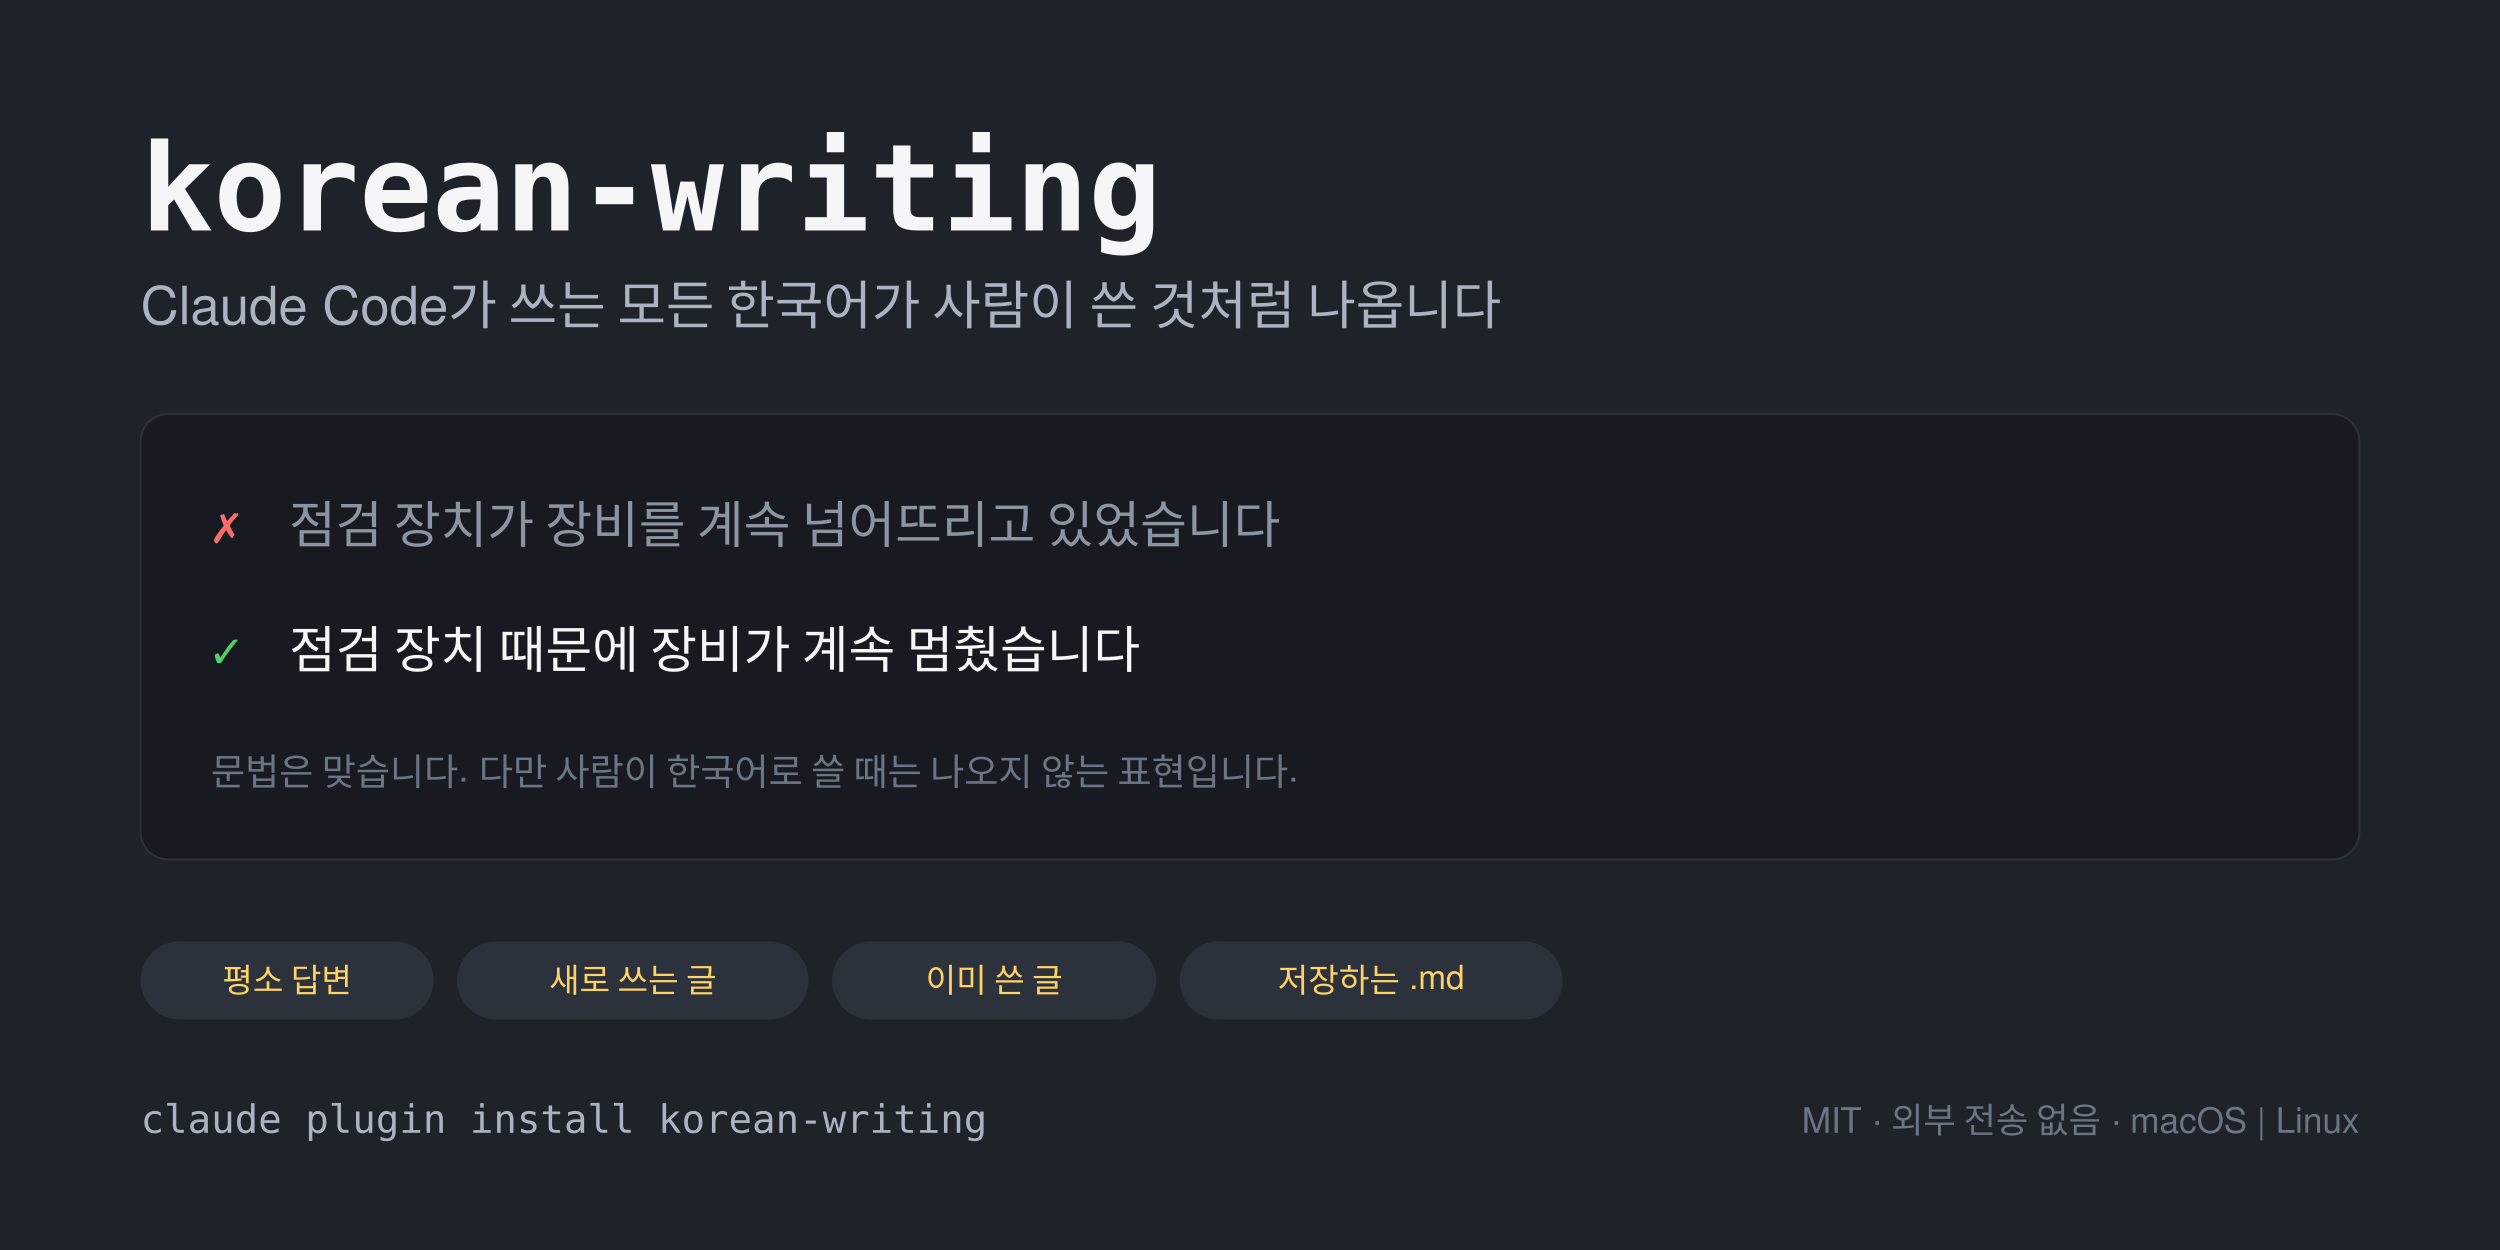
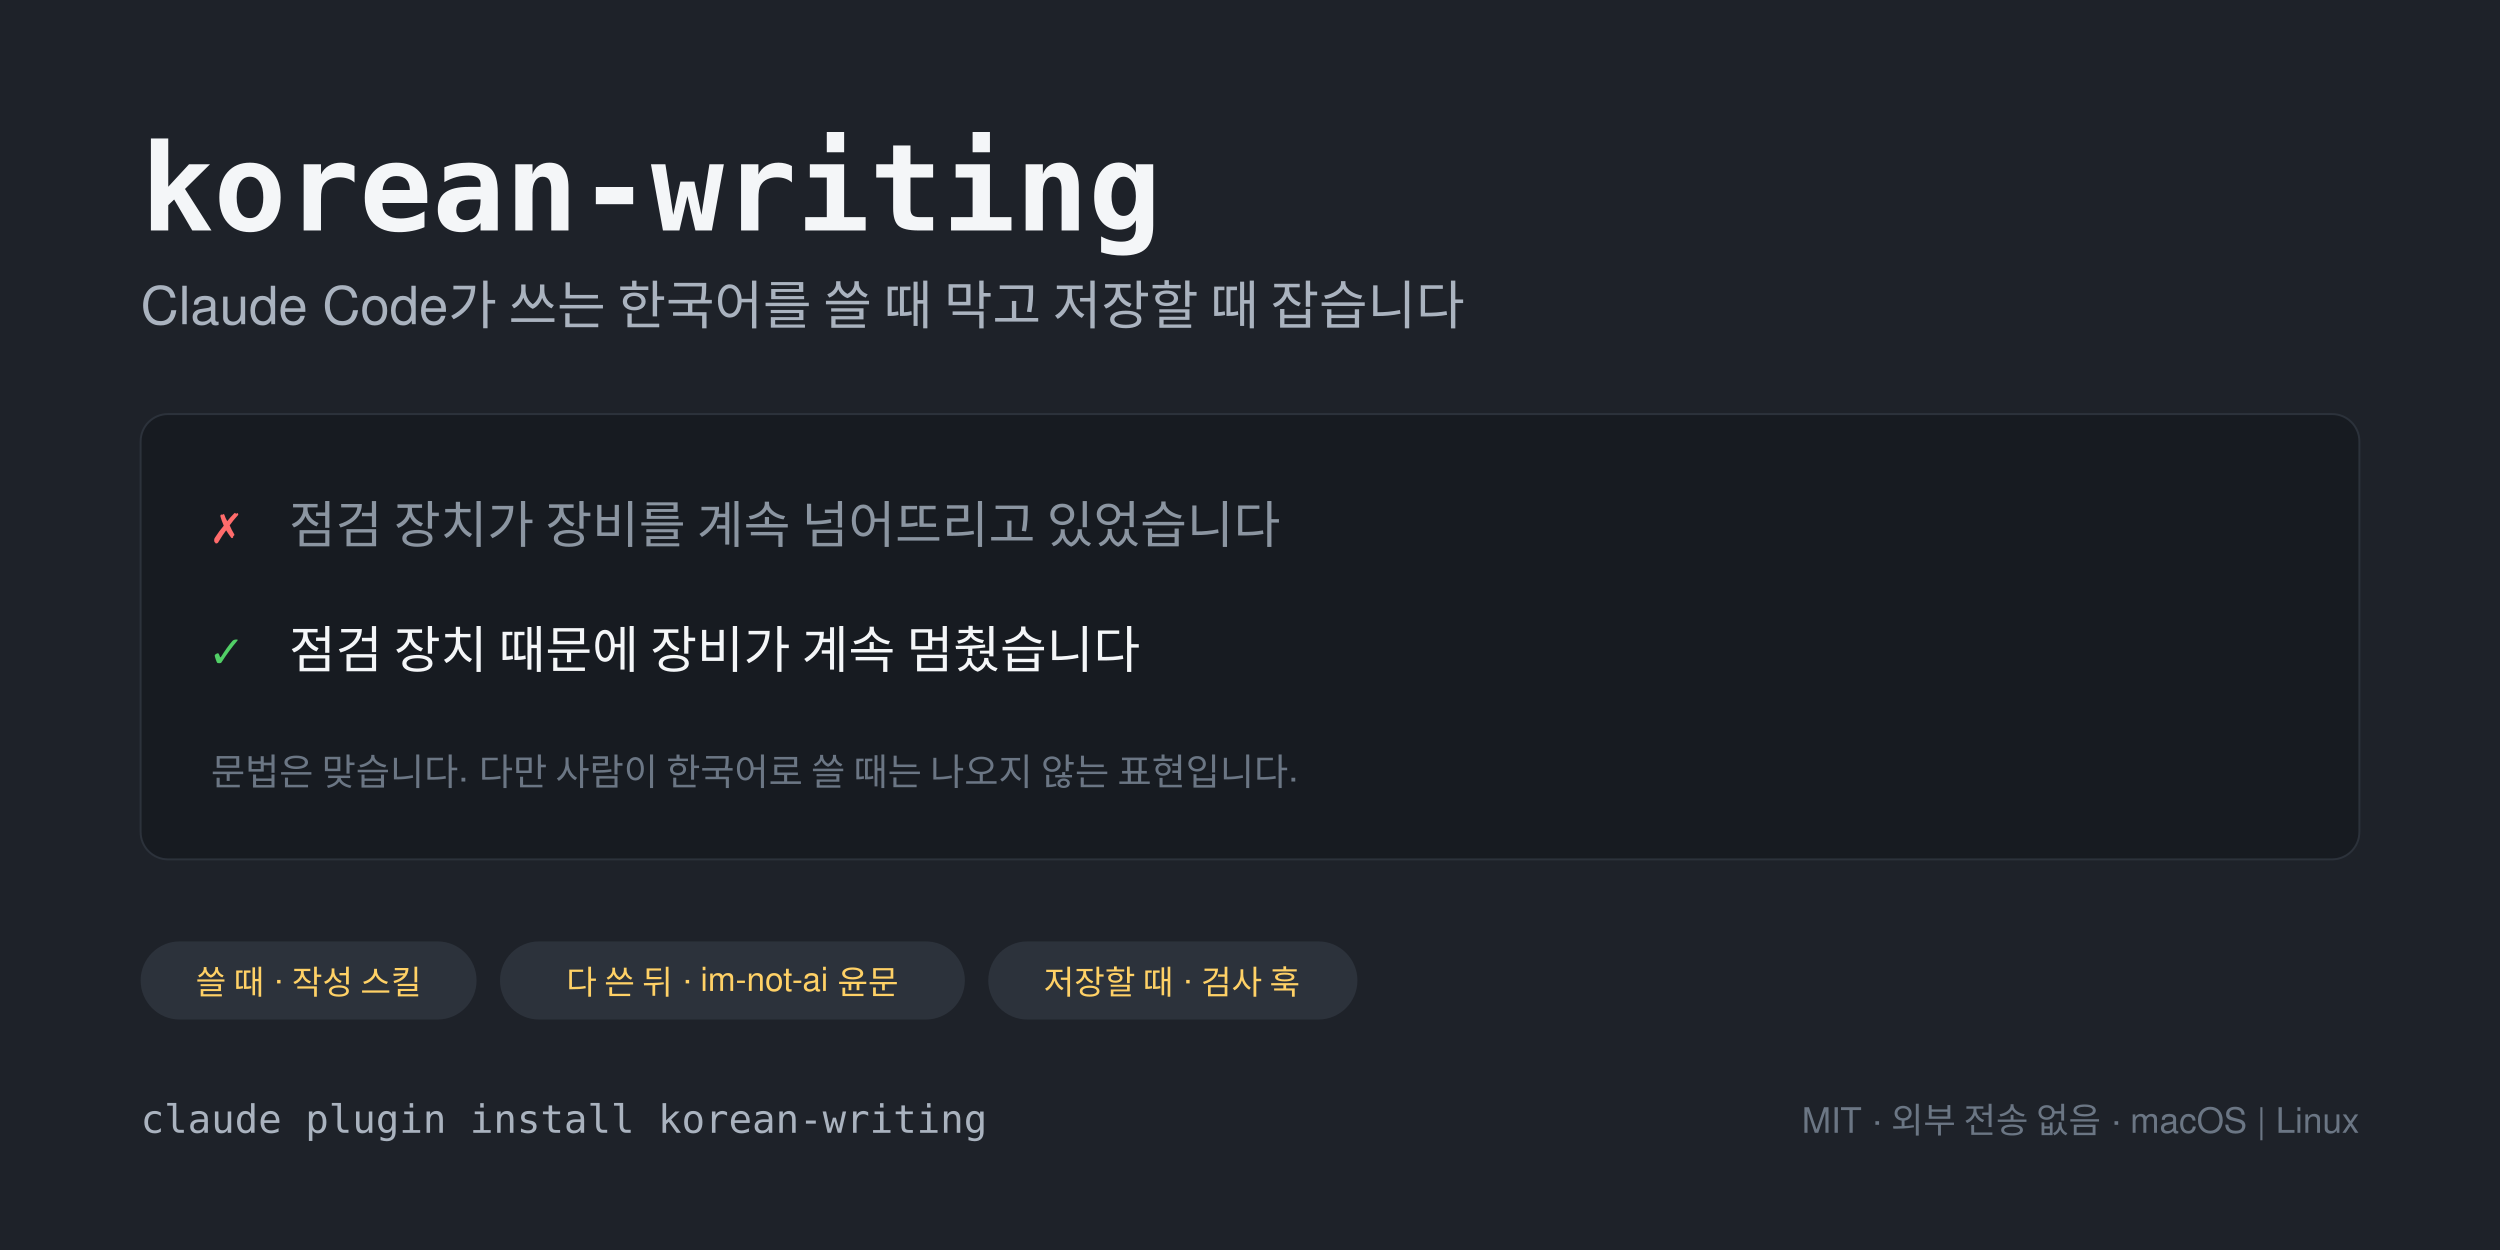
<svg xmlns="http://www.w3.org/2000/svg" width="1280" height="640" viewBox="0 0 1280 640" font-family="-apple-system, 'Apple SD Gothic Neo', 'Noto Sans KR', 'Malgun Gothic', Helvetica, Arial, sans-serif">
  <rect width="1280" height="640" fill="#1e2229" />
  <text x="72" y="118" font-size="62" font-weight="700" fill="#f4f6f8" font-family="SF Mono, Menlo, Consolas, monospace">korean-writing</text>
-   <text x="72" y="166" font-size="27" fill="#aab3bf">Claude Code가 쓰는 모든 한국어가 사람이 쓴 것처럼 나옵니다</text>
+   <text x="72" y="166" font-size="27" fill="#aab3bf">Claude Code가 쓰는 한국어를 쓸 때 막고 저장할 때 잡습니다</text>
  <rect x="72" y="212" width="1136" height="228" rx="14" fill="#171b21" stroke="#2c323b" stroke-width="1" />
  <text x="108" y="278" font-size="26" fill="#ff6b6b" font-family="SF Mono, Menlo, Consolas, monospace">✗</text>
  <text x="148" y="278" font-size="26" fill="#8b95a1">점검 장치가 장비를 계속 넘어뜨리고 있었습니다</text>
  <text x="108" y="342" font-size="26" fill="#51cf66" font-family="SF Mono, Menlo, Consolas, monospace">✓</text>
  <text x="148" y="342" font-size="26" fill="#f4f6f8">점검 장치 때문에 장비가 계속 멈췄습니다</text>
  <text x="108" y="402" font-size="19" fill="#6b7684">문법은 맞습니다. 다만 사람이 한국어로 쓸 때는 나오지 않는 표현입니다.</text>
-   <rect x="72" y="482" width="150" height="40" rx="20" fill="#2c323b" />
-   <text x="147" y="508" text-anchor="middle" font-size="17" fill="#ffd166">평소 답변</text>
-   <rect x="234" y="482" width="180" height="40" rx="20" fill="#2c323b" />
-   <text x="324" y="508" text-anchor="middle" font-size="17" fill="#ffd166">새로 쓰는 글</text>
-   <rect x="426" y="482" width="166" height="40" rx="20" fill="#2c323b" />
-   <text x="509" y="508" text-anchor="middle" font-size="17" fill="#ffd166">이미 쓴 글</text>
-   <rect x="604" y="482" width="196" height="40" rx="20" fill="#2c323b" />
-   <text x="702" y="508" text-anchor="middle" font-size="17" fill="#ffd166">저장하는 .md</text>
+   <rect x="72" y="482" width="172" height="40" rx="20" fill="#2c323b" />
+   <text x="158" y="509" text-anchor="middle" font-size="17" fill="#ffd166">쓸 때 · 작성 스킬</text>
+   <rect x="256" y="482" width="238" height="40" rx="20" fill="#2c323b" />
+   <text x="375" y="509" text-anchor="middle" font-size="17" fill="#ffd166">다 쓴 뒤 · im-not-ai 윤문</text>
+   <rect x="506" y="482" width="189" height="40" rx="20" fill="#2c323b" />
+   <text x="600" y="509" text-anchor="middle" font-size="17" fill="#ffd166">저장할 때 · 검사 훅</text>
  <text x="72" y="580" font-size="20" fill="#aab3bf" font-family="SF Mono, Menlo, Consolas, monospace">claude plugin install korean-writing</text>
  <text x="1208" y="580" text-anchor="end" font-size="18" fill="#6b7684">MIT · 외부 전송 없음 · macOS | Linux</text>
</svg>
